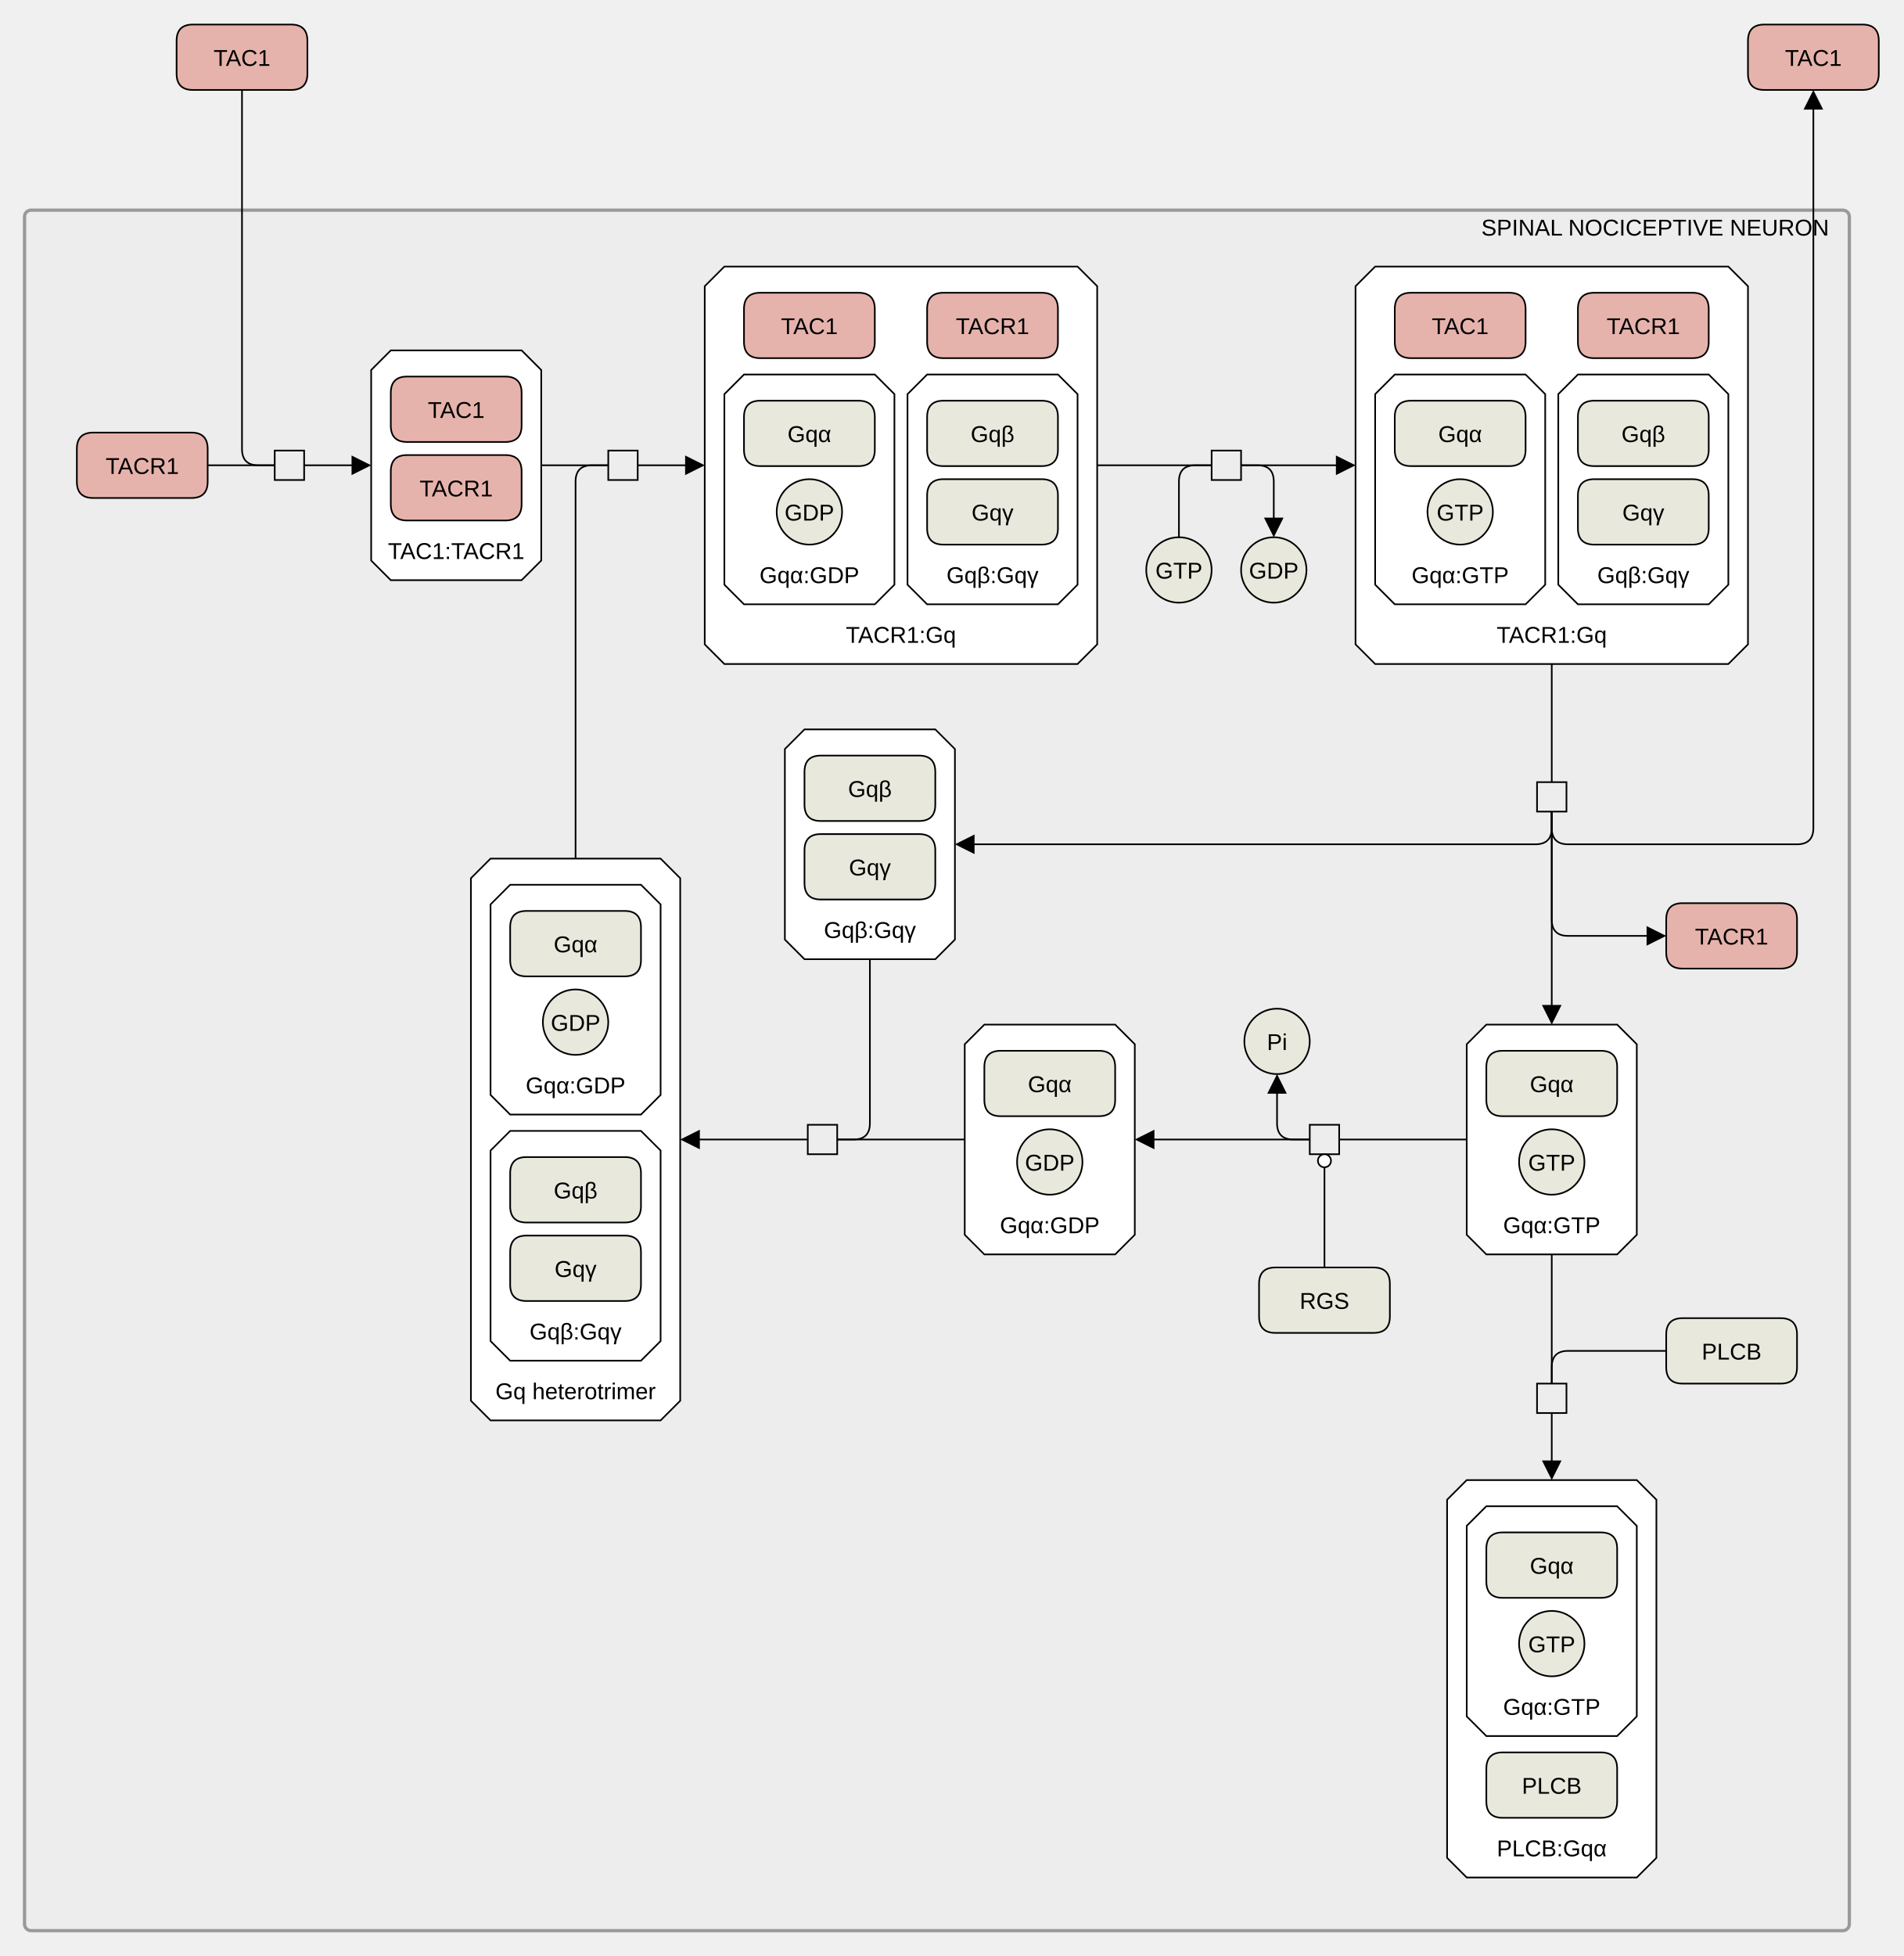
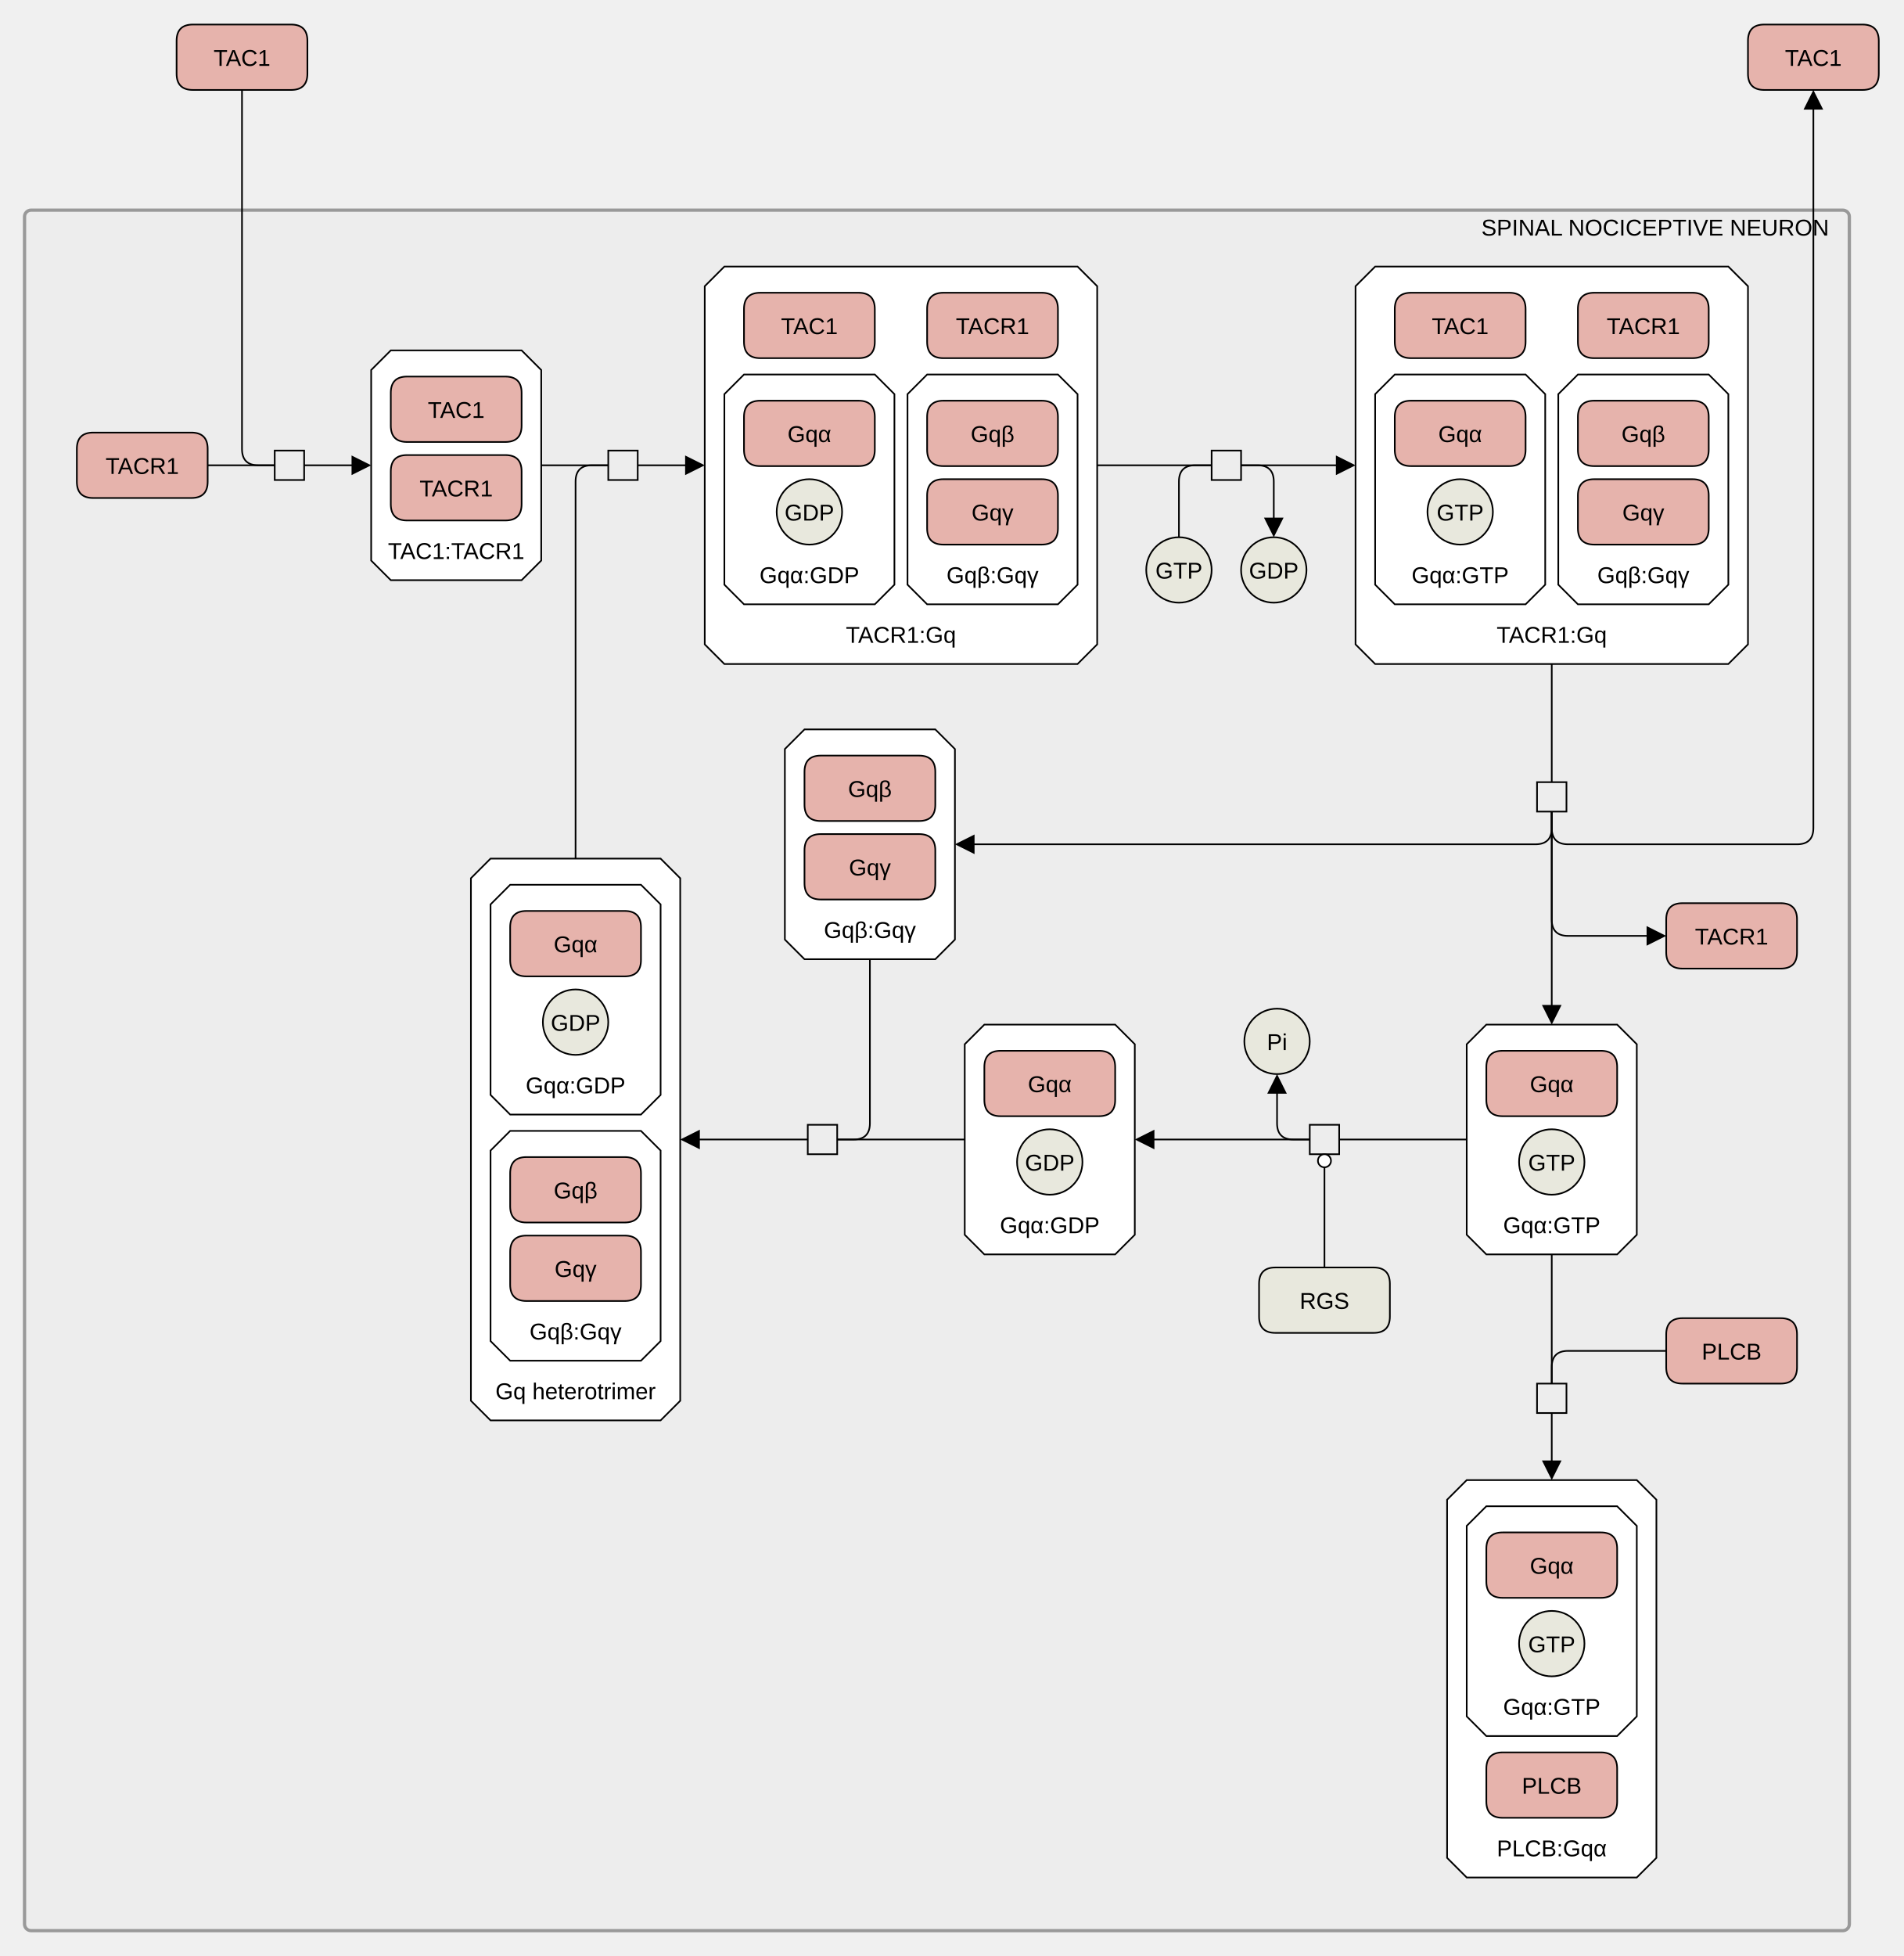
<svg xmlns="http://www.w3.org/2000/svg" width="1164" height="1196" viewBox="0 0 1164 1196" stroke-linecap="butt" stroke-miterlimit="10">
  <g transform="translate(-25,-25)">
    <path d="M40 157.5 C40 155.291 41.791 153.5 44 153.5 L1152 153.5 C1154.209 153.5 1156 155.291 1156 157.5 L1156 1201.5 C1156 1203.709 1154.209 1205.5 1152 1205.5 L44 1205.5 C41.791 1205.5 40 1203.709 40 1201.5 Z" fill="#999999" fill-opacity="0.031" stroke="none" />
    <path d="M40 157.5 C40 155.291 41.791 153.5 44 153.5 L1152 153.5 C1154.209 153.5 1156 155.291 1156 157.5 L1156 1201.5 C1156 1203.709 1154.209 1205.5 1152 1205.5 L44 1205.5 C41.791 1205.5 40 1203.709 40 1201.5 Z" fill="none" stroke="#999999" stroke-width="2" />
    <text x="1037.25" y="169.041" text-anchor="middle" font-family="'Dialog', Arial, Helvetica, sans-serif" font-size="14" fill="#000000" stroke="none" xml:space="preserve">SPINAL NOCICEPTIVE NEURON</text>
    <path d="M468 188 L684 188 L696 200 L696 419 L684 431 L468 431 L456 419 L456 200 Z" fill="#FFFFFF" stroke="none" />
    <path d="M468 188 L684 188 L696 200 L696 419 L684 431 L468 431 L456 419 L456 200 Z" fill="none" stroke="#000000" />
    <text x="576" y="418.041" text-anchor="middle" font-family="'Dialog', Arial, Helvetica, sans-serif" font-size="14" fill="#000000" stroke="none" xml:space="preserve">TACR1:Gq</text>
    <path d="M480 254 L560 254 L572 266 L572 382.5 L560 394.5 L480 394.5 L468 382.5 L468 266 Z" fill="#FFFFFF" stroke="none" />
    <path d="M480 254 L560 254 L572 266 L572 382.5 L560 394.5 L480 394.5 L468 382.5 L468 266 Z" fill="none" stroke="#000000" />
    <text x="520" y="381.541" text-anchor="middle" font-family="'Dialog', Arial, Helvetica, sans-serif" font-size="14" fill="#000000" stroke="none" xml:space="preserve">Gqα:GDP</text>
-     <path d="M480 280 Q480 270 490 270 L550 270 Q560 270 560 280 L560 300 Q560 310 550 310 L490 310 Q480 310 480 300 Z" fill="#E8E8DD" stroke="none" />
+     <path d="M480 280 Q480 270 490 270 L550 270 Q560 270 560 280 L560 300 Q560 310 550 310 L490 310 Q480 310 480 300 Z" fill="#E6B3AC" stroke="none" />
    <path d="M480 280 Q480 270 490 270 L550 270 Q560 270 560 280 L560 300 Q560 310 550 310 L490 310 Q480 310 480 300 Z" fill="none" stroke="#000000" />
    <text x="520" y="295.291" text-anchor="middle" font-family="'Dialog', Arial, Helvetica, sans-serif" font-size="14" fill="#000000" stroke="none" xml:space="preserve">Gqα</text>
    <path d="M500 338 C500 326.954 508.954 318 520 318 L520 318 C531.046 318 540 326.954 540 338 L540 338 C540 349.046 531.046 358 520 358 L520 358 C508.954 358 500 349.046 500 338 Z" fill="#E8E8DD" stroke="none" />
    <path d="M500 338 C500 326.954 508.954 318 520 318 L520 318 C531.046 318 540 326.954 540 338 L540 338 C540 349.046 531.046 358 520 358 L520 358 C508.954 358 500 349.046 500 338 Z" fill="none" stroke="#000000" />
    <text x="520" y="343.291" text-anchor="middle" font-family="'Dialog', Arial, Helvetica, sans-serif" font-size="14" fill="#000000" stroke="none" xml:space="preserve">GDP</text>
    <path d="M592 254 L672 254 L684 266 L684 382.5 L672 394.5 L592 394.5 L580 382.5 L580 266 Z" fill="#FFFFFF" stroke="none" />
    <path d="M592 254 L672 254 L684 266 L684 382.5 L672 394.5 L592 394.5 L580 382.5 L580 266 Z" fill="none" stroke="#000000" />
    <text x="632" y="381.541" text-anchor="middle" font-family="'Dialog', Arial, Helvetica, sans-serif" font-size="14" fill="#000000" stroke="none" xml:space="preserve">Gqβ:Gqγ</text>
-     <path d="M592 280 Q592 270 602 270 L662 270 Q672 270 672 280 L672 300 Q672 310 662 310 L602 310 Q592 310 592 300 Z" fill="#E8E8DD" stroke="none" />
+     <path d="M592 280 Q592 270 602 270 L662 270 Q672 270 672 280 L672 300 Q672 310 662 310 L602 310 Q592 310 592 300 Z" fill="#E6B3AC" stroke="none" />
    <path d="M592 280 Q592 270 602 270 L662 270 Q672 270 672 280 L672 300 Q672 310 662 310 L602 310 Q592 310 592 300 Z" fill="none" stroke="#000000" />
    <text x="632" y="295.291" text-anchor="middle" font-family="'Dialog', Arial, Helvetica, sans-serif" font-size="14" fill="#000000" stroke="none" xml:space="preserve">Gqβ</text>
-     <path d="M592 328 Q592 318 602 318 L662 318 Q672 318 672 328 L672 348 Q672 358 662 358 L602 358 Q592 358 592 348 Z" fill="#E8E8DD" stroke="none" />
+     <path d="M592 328 Q592 318 602 318 L662 318 Q672 318 672 328 L672 348 Q672 358 662 358 L602 358 Q592 358 592 348 Z" fill="#E6B3AC" stroke="none" />
    <path d="M592 328 Q592 318 602 318 L662 318 Q672 318 672 328 L672 348 Q672 358 662 358 L602 358 Q592 358 592 348 Z" fill="none" stroke="#000000" />
    <text x="632" y="343.291" text-anchor="middle" font-family="'Dialog', Arial, Helvetica, sans-serif" font-size="14" fill="#000000" stroke="none" xml:space="preserve">Gqγ</text>
    <path d="M480 214 Q480 204 490 204 L550 204 Q560 204 560 214 L560 234 Q560 244 550 244 L490 244 Q480 244 480 234 Z" fill="#E6B3AC" stroke="none" />
    <path d="M480 214 Q480 204 490 204 L550 204 Q560 204 560 214 L560 234 Q560 244 550 244 L490 244 Q480 244 480 234 Z" fill="none" stroke="#000000" />
    <text x="520" y="229.291" text-anchor="middle" font-family="'Dialog', Arial, Helvetica, sans-serif" font-size="14" fill="#000000" stroke="none" xml:space="preserve">TAC1</text>
    <path d="M592 214 Q592 204 602 204 L662 204 Q672 204 672 214 L672 234 Q672 244 662 244 L602 244 Q592 244 592 234 Z" fill="#E6B3AC" stroke="none" />
    <path d="M592 214 Q592 204 602 204 L662 204 Q672 204 672 214 L672 234 Q672 244 662 244 L602 244 Q592 244 592 234 Z" fill="none" stroke="#000000" />
    <text x="632" y="229.291" text-anchor="middle" font-family="'Dialog', Arial, Helvetica, sans-serif" font-size="14" fill="#000000" stroke="none" xml:space="preserve">TACR1</text>
    <path d="M325 550 L429 550 L441 562 L441 881.5 L429 893.5 L325 893.5 L313 881.5 L313 562 Z" fill="#FFFFFF" stroke="none" />
    <path d="M325 550 L429 550 L441 562 L441 881.5 L429 893.5 L325 893.5 L313 881.5 L313 562 Z" fill="none" stroke="#000000" />
    <text x="377" y="880.541" text-anchor="middle" font-family="'Dialog', Arial, Helvetica, sans-serif" font-size="14" fill="#000000" stroke="none" xml:space="preserve">Gq heterotrimer</text>
    <path d="M337 716.5 L417 716.5 L429 728.5 L429 845 L417 857 L337 857 L325 845 L325 728.5 Z" fill="#FFFFFF" stroke="none" />
    <path d="M337 716.5 L417 716.5 L429 728.5 L429 845 L417 857 L337 857 L325 845 L325 728.5 Z" fill="none" stroke="#000000" />
    <text x="377" y="844.041" text-anchor="middle" font-family="'Dialog', Arial, Helvetica, sans-serif" font-size="14" fill="#000000" stroke="none" xml:space="preserve">Gqβ:Gqγ</text>
-     <path d="M337 742.5 Q337 732.5 347 732.5 L407 732.5 Q417 732.5 417 742.5 L417 762.5 Q417 772.5 407 772.5 L347 772.5 Q337 772.5 337 762.5 Z" fill="#E8E8DD" stroke="none" />
+     <path d="M337 742.5 Q337 732.5 347 732.5 L407 732.5 Q417 732.5 417 742.5 L417 762.5 Q417 772.5 407 772.5 L347 772.5 Q337 772.5 337 762.5 Z" fill="#E6B3AC" stroke="none" />
    <path d="M337 742.5 Q337 732.5 347 732.5 L407 732.5 Q417 732.5 417 742.5 L417 762.5 Q417 772.5 407 772.5 L347 772.5 Q337 772.5 337 762.5 Z" fill="none" stroke="#000000" />
    <text x="377" y="757.791" text-anchor="middle" font-family="'Dialog', Arial, Helvetica, sans-serif" font-size="14" fill="#000000" stroke="none" xml:space="preserve">Gqβ</text>
-     <path d="M337 790.5 Q337 780.5 347 780.5 L407 780.5 Q417 780.5 417 790.5 L417 810.5 Q417 820.5 407 820.5 L347 820.5 Q337 820.5 337 810.5 Z" fill="#E8E8DD" stroke="none" />
+     <path d="M337 790.5 Q337 780.5 347 780.5 L407 780.5 Q417 780.5 417 790.5 L417 810.5 Q417 820.5 407 820.5 L347 820.5 Q337 820.5 337 810.5 Z" fill="#E6B3AC" stroke="none" />
    <path d="M337 790.5 Q337 780.5 347 780.5 L407 780.5 Q417 780.5 417 790.5 L417 810.5 Q417 820.5 407 820.5 L347 820.5 Q337 820.5 337 810.5 Z" fill="none" stroke="#000000" />
    <text x="377" y="805.791" text-anchor="middle" font-family="'Dialog', Arial, Helvetica, sans-serif" font-size="14" fill="#000000" stroke="none" xml:space="preserve">Gqγ</text>
    <path d="M337 566 L417 566 L429 578 L429 694.5 L417 706.5 L337 706.5 L325 694.5 L325 578 Z" fill="#FFFFFF" stroke="none" />
    <path d="M337 566 L417 566 L429 578 L429 694.5 L417 706.5 L337 706.5 L325 694.5 L325 578 Z" fill="none" stroke="#000000" />
    <text x="377" y="693.541" text-anchor="middle" font-family="'Dialog', Arial, Helvetica, sans-serif" font-size="14" fill="#000000" stroke="none" xml:space="preserve">Gqα:GDP</text>
-     <path d="M337 592 Q337 582 347 582 L407 582 Q417 582 417 592 L417 612 Q417 622 407 622 L347 622 Q337 622 337 612 Z" fill="#E8E8DD" stroke="none" />
+     <path d="M337 592 Q337 582 347 582 L407 582 Q417 582 417 592 L417 612 Q417 622 407 622 L347 622 Q337 622 337 612 Z" fill="#E6B3AC" stroke="none" />
    <path d="M337 592 Q337 582 347 582 L407 582 Q417 582 417 592 L417 612 Q417 622 407 622 L347 622 Q337 622 337 612 Z" fill="none" stroke="#000000" />
    <text x="377" y="607.291" text-anchor="middle" font-family="'Dialog', Arial, Helvetica, sans-serif" font-size="14" fill="#000000" stroke="none" xml:space="preserve">Gqα</text>
    <path d="M357 650 C357 638.954 365.954 630 377 630 L377 630 C388.046 630 397 638.954 397 650 L397 650 C397 661.046 388.046 670 377 670 L377 670 C365.954 670 357 661.046 357 650 Z" fill="#E8E8DD" stroke="none" />
    <path d="M357 650 C357 638.954 365.954 630 377 630 L377 630 C388.046 630 397 638.954 397 650 L397 650 C397 661.046 388.046 670 377 670 L377 670 C365.954 670 357 661.046 357 650 Z" fill="none" stroke="#000000" />
    <text x="377" y="655.291" text-anchor="middle" font-family="'Dialog', Arial, Helvetica, sans-serif" font-size="14" fill="#000000" stroke="none" xml:space="preserve">GDP</text>
    <path d="M866 188 L1082 188 L1094 200 L1094 419 L1082 431 L866 431 L854 419 L854 200 Z" fill="#FFFFFF" stroke="none" />
    <path d="M866 188 L1082 188 L1094 200 L1094 419 L1082 431 L866 431 L854 419 L854 200 Z" fill="none" stroke="#000000" />
    <text x="974" y="418.041" text-anchor="middle" font-family="'Dialog', Arial, Helvetica, sans-serif" font-size="14" fill="#000000" stroke="none" xml:space="preserve">TACR1:Gq</text>
    <path d="M990 254 L1070 254 L1082 266 L1082 382.5 L1070 394.5 L990 394.5 L978 382.5 L978 266 Z" fill="#FFFFFF" stroke="none" />
    <path d="M990 254 L1070 254 L1082 266 L1082 382.5 L1070 394.5 L990 394.5 L978 382.5 L978 266 Z" fill="none" stroke="#000000" />
    <text x="1030" y="381.541" text-anchor="middle" font-family="'Dialog', Arial, Helvetica, sans-serif" font-size="14" fill="#000000" stroke="none" xml:space="preserve">Gqβ:Gqγ</text>
-     <path d="M990 280 Q990 270 1000 270 L1060 270 Q1070 270 1070 280 L1070 300 Q1070 310 1060 310 L1000 310 Q990 310 990 300 Z" fill="#E8E8DD" stroke="none" />
+     <path d="M990 280 Q990 270 1000 270 L1060 270 Q1070 270 1070 280 L1070 300 Q1070 310 1060 310 L1000 310 Q990 310 990 300 Z" fill="#E6B3AC" stroke="none" />
    <path d="M990 280 Q990 270 1000 270 L1060 270 Q1070 270 1070 280 L1070 300 Q1070 310 1060 310 L1000 310 Q990 310 990 300 Z" fill="none" stroke="#000000" />
    <text x="1030" y="295.291" text-anchor="middle" font-family="'Dialog', Arial, Helvetica, sans-serif" font-size="14" fill="#000000" stroke="none" xml:space="preserve">Gqβ</text>
-     <path d="M990 328 Q990 318 1000 318 L1060 318 Q1070 318 1070 328 L1070 348 Q1070 358 1060 358 L1000 358 Q990 358 990 348 Z" fill="#E8E8DD" stroke="none" />
+     <path d="M990 328 Q990 318 1000 318 L1060 318 Q1070 318 1070 328 L1070 348 Q1070 358 1060 358 L1000 358 Q990 358 990 348 Z" fill="#E6B3AC" stroke="none" />
    <path d="M990 328 Q990 318 1000 318 L1060 318 Q1070 318 1070 328 L1070 348 Q1070 358 1060 358 L1000 358 Q990 358 990 348 Z" fill="none" stroke="#000000" />
    <text x="1030" y="343.291" text-anchor="middle" font-family="'Dialog', Arial, Helvetica, sans-serif" font-size="14" fill="#000000" stroke="none" xml:space="preserve">Gqγ</text>
    <path d="M878 254 L958 254 L970 266 L970 382.5 L958 394.5 L878 394.5 L866 382.5 L866 266 Z" fill="#FFFFFF" stroke="none" />
    <path d="M878 254 L958 254 L970 266 L970 382.5 L958 394.5 L878 394.5 L866 382.5 L866 266 Z" fill="none" stroke="#000000" />
    <text x="918" y="381.541" text-anchor="middle" font-family="'Dialog', Arial, Helvetica, sans-serif" font-size="14" fill="#000000" stroke="none" xml:space="preserve">Gqα:GTP</text>
-     <path d="M878 280 Q878 270 888 270 L948 270 Q958 270 958 280 L958 300 Q958 310 948 310 L888 310 Q878 310 878 300 Z" fill="#E8E8DD" stroke="none" />
+     <path d="M878 280 Q878 270 888 270 L948 270 Q958 270 958 280 L958 300 Q958 310 948 310 L888 310 Q878 310 878 300 Z" fill="#E6B3AC" stroke="none" />
    <path d="M878 280 Q878 270 888 270 L948 270 Q958 270 958 280 L958 300 Q958 310 948 310 L888 310 Q878 310 878 300 Z" fill="none" stroke="#000000" />
    <text x="918" y="295.291" text-anchor="middle" font-family="'Dialog', Arial, Helvetica, sans-serif" font-size="14" fill="#000000" stroke="none" xml:space="preserve">Gqα</text>
    <path d="M898 338 C898 326.954 906.954 318 918 318 L918 318 C929.046 318 938 326.954 938 338 L938 338 C938 349.046 929.046 358 918 358 L918 358 C906.954 358 898 349.046 898 338 Z" fill="#E8E8DD" stroke="none" />
    <path d="M898 338 C898 326.954 906.954 318 918 318 L918 318 C929.046 318 938 326.954 938 338 L938 338 C938 349.046 929.046 358 918 358 L918 358 C906.954 358 898 349.046 898 338 Z" fill="none" stroke="#000000" />
    <text x="918" y="343.291" text-anchor="middle" font-family="'Dialog', Arial, Helvetica, sans-serif" font-size="14" fill="#000000" stroke="none" xml:space="preserve">GTP</text>
    <path d="M878 214 Q878 204 888 204 L948 204 Q958 204 958 214 L958 234 Q958 244 948 244 L888 244 Q878 244 878 234 Z" fill="#E6B3AC" stroke="none" />
    <path d="M878 214 Q878 204 888 204 L948 204 Q958 204 958 214 L958 234 Q958 244 948 244 L888 244 Q878 244 878 234 Z" fill="none" stroke="#000000" />
    <text x="918" y="229.291" text-anchor="middle" font-family="'Dialog', Arial, Helvetica, sans-serif" font-size="14" fill="#000000" stroke="none" xml:space="preserve">TAC1</text>
    <path d="M990 214 Q990 204 1000 204 L1060 204 Q1070 204 1070 214 L1070 234 Q1070 244 1060 244 L1000 244 Q990 244 990 234 Z" fill="#E6B3AC" stroke="none" />
    <path d="M990 214 Q990 204 1000 204 L1060 204 Q1070 204 1070 214 L1070 234 Q1070 244 1060 244 L1000 244 Q990 244 990 234 Z" fill="none" stroke="#000000" />
    <text x="1030" y="229.291" text-anchor="middle" font-family="'Dialog', Arial, Helvetica, sans-serif" font-size="14" fill="#000000" stroke="none" xml:space="preserve">TACR1</text>
    <path d="M922 930 L1026 930 L1038 942 L1038 1161 L1026 1173 L922 1173 L910 1161 L910 942 Z" fill="#FFFFFF" stroke="none" />
    <path d="M922 930 L1026 930 L1038 942 L1038 1161 L1026 1173 L922 1173 L910 1161 L910 942 Z" fill="none" stroke="#000000" />
    <text x="974" y="1160.041" text-anchor="middle" font-family="'Dialog', Arial, Helvetica, sans-serif" font-size="14" fill="#000000" stroke="none" xml:space="preserve">PLCB:Gqα</text>
-     <path d="M934 1106.5 Q934 1096.5 944 1096.5 L1004 1096.5 Q1014 1096.5 1014 1106.5 L1014 1126.5 Q1014 1136.5 1004 1136.5 L944 1136.5 Q934 1136.5 934 1126.5 Z" fill="#E8E8DD" stroke="none" />
+     <path d="M934 1106.5 Q934 1096.5 944 1096.5 L1004 1096.5 Q1014 1096.5 1014 1106.5 L1014 1126.5 Q1014 1136.5 1004 1136.5 L944 1136.5 Q934 1136.5 934 1126.5 Z" fill="#E6B3AC" stroke="none" />
    <path d="M934 1106.5 Q934 1096.5 944 1096.5 L1004 1096.5 Q1014 1096.5 1014 1106.5 L1014 1126.5 Q1014 1136.5 1004 1136.5 L944 1136.5 Q934 1136.5 934 1126.5 Z" fill="none" stroke="#000000" />
    <text x="974" y="1121.791" text-anchor="middle" font-family="'Dialog', Arial, Helvetica, sans-serif" font-size="14" fill="#000000" stroke="none" xml:space="preserve">PLCB</text>
    <path d="M934 946 L1014 946 L1026 958 L1026 1074.5 L1014 1086.5 L934 1086.5 L922 1074.5 L922 958 Z" fill="#FFFFFF" stroke="none" />
    <path d="M934 946 L1014 946 L1026 958 L1026 1074.5 L1014 1086.5 L934 1086.5 L922 1074.5 L922 958 Z" fill="none" stroke="#000000" />
    <text x="974" y="1073.541" text-anchor="middle" font-family="'Dialog', Arial, Helvetica, sans-serif" font-size="14" fill="#000000" stroke="none" xml:space="preserve">Gqα:GTP</text>
-     <path d="M934 972 Q934 962 944 962 L1004 962 Q1014 962 1014 972 L1014 992 Q1014 1002 1004 1002 L944 1002 Q934 1002 934 992 Z" fill="#E8E8DD" stroke="none" />
+     <path d="M934 972 Q934 962 944 962 L1004 962 Q1014 962 1014 972 L1014 992 Q1014 1002 1004 1002 L944 1002 Q934 1002 934 992 Z" fill="#E6B3AC" stroke="none" />
    <path d="M934 972 Q934 962 944 962 L1004 962 Q1014 962 1014 972 L1014 992 Q1014 1002 1004 1002 L944 1002 Q934 1002 934 992 Z" fill="none" stroke="#000000" />
    <text x="974" y="987.291" text-anchor="middle" font-family="'Dialog', Arial, Helvetica, sans-serif" font-size="14" fill="#000000" stroke="none" xml:space="preserve">Gqα</text>
    <path d="M954 1030 C954 1018.954 962.954 1010 974 1010 L974 1010 C985.046 1010 994 1018.954 994 1030 L994 1030 C994 1041.046 985.046 1050 974 1050 L974 1050 C962.954 1050 954 1041.046 954 1030 Z" fill="#E8E8DD" stroke="none" />
    <path d="M954 1030 C954 1018.954 962.954 1010 974 1010 L974 1010 C985.046 1010 994 1018.954 994 1030 L994 1030 C994 1041.046 985.046 1050 974 1050 L974 1050 C962.954 1050 954 1041.046 954 1030 Z" fill="none" stroke="#000000" />
    <text x="974" y="1035.291" text-anchor="middle" font-family="'Dialog', Arial, Helvetica, sans-serif" font-size="14" fill="#000000" stroke="none" xml:space="preserve">GTP</text>
    <path d="M264 239.25 L344 239.25 L356 251.25 L356 367.75 L344 379.75 L264 379.75 L252 367.75 L252 251.25 Z" fill="#FFFFFF" stroke="none" />
    <path d="M264 239.25 L344 239.25 L356 251.25 L356 367.75 L344 379.75 L264 379.75 L252 367.75 L252 251.25 Z" fill="none" stroke="#000000" />
    <text x="304" y="366.791" text-anchor="middle" font-family="'Dialog', Arial, Helvetica, sans-serif" font-size="14" fill="#000000" stroke="none" xml:space="preserve">TAC1:TACR1</text>
    <path d="M264 313.25 Q264 303.25 274 303.25 L334 303.25 Q344 303.25 344 313.25 L344 333.25 Q344 343.25 334 343.25 L274 343.25 Q264 343.25 264 333.25 Z" fill="#E6B3AC" stroke="none" />
    <path d="M264 313.25 Q264 303.25 274 303.25 L334 303.25 Q344 303.25 344 313.25 L344 333.25 Q344 343.25 334 343.25 L274 343.25 Q264 343.25 264 333.25 Z" fill="none" stroke="#000000" />
    <text x="304" y="328.541" text-anchor="middle" font-family="'Dialog', Arial, Helvetica, sans-serif" font-size="14" fill="#000000" stroke="none" xml:space="preserve">TACR1</text>
    <path d="M264 265.25 Q264 255.25 274 255.25 L334 255.25 Q344 255.25 344 265.25 L344 285.25 Q344 295.25 334 295.25 L274 295.25 Q264 295.25 264 285.25 Z" fill="#E6B3AC" stroke="none" />
    <path d="M264 265.25 Q264 255.25 274 255.25 L334 255.25 Q344 255.25 344 265.25 L344 285.25 Q344 295.25 334 295.25 L274 295.25 Q264 295.25 264 285.25 Z" fill="none" stroke="#000000" />
    <text x="304" y="280.541" text-anchor="middle" font-family="'Dialog', Arial, Helvetica, sans-serif" font-size="14" fill="#000000" stroke="none" xml:space="preserve">TAC1</text>
    <path d="M517 471 L597 471 L609 483 L609 599.5 L597 611.5 L517 611.5 L505 599.5 L505 483 Z" fill="#FFFFFF" stroke="none" />
    <path d="M517 471 L597 471 L609 483 L609 599.5 L597 611.5 L517 611.5 L505 599.5 L505 483 Z" fill="none" stroke="#000000" />
    <text x="557" y="598.541" text-anchor="middle" font-family="'Dialog', Arial, Helvetica, sans-serif" font-size="14" fill="#000000" stroke="none" xml:space="preserve">Gqβ:Gqγ</text>
-     <path d="M517 545 Q517 535 527 535 L587 535 Q597 535 597 545 L597 565 Q597 575 587 575 L527 575 Q517 575 517 565 Z" fill="#E8E8DD" stroke="none" />
+     <path d="M517 545 Q517 535 527 535 L587 535 Q597 535 597 545 L597 565 Q597 575 587 575 L527 575 Q517 575 517 565 Z" fill="#E6B3AC" stroke="none" />
    <path d="M517 545 Q517 535 527 535 L587 535 Q597 535 597 545 L597 565 Q597 575 587 575 L527 575 Q517 575 517 565 Z" fill="none" stroke="#000000" />
    <text x="557" y="560.291" text-anchor="middle" font-family="'Dialog', Arial, Helvetica, sans-serif" font-size="14" fill="#000000" stroke="none" xml:space="preserve">Gqγ</text>
-     <path d="M517 497 Q517 487 527 487 L587 487 Q597 487 597 497 L597 517 Q597 527 587 527 L527 527 Q517 527 517 517 Z" fill="#E8E8DD" stroke="none" />
+     <path d="M517 497 Q517 487 527 487 L587 487 Q597 487 597 497 L597 517 Q597 527 587 527 L527 527 Q517 527 517 517 Z" fill="#E6B3AC" stroke="none" />
    <path d="M517 497 Q517 487 527 487 L587 487 Q597 487 597 497 L597 517 Q597 527 587 527 L527 527 Q517 527 517 517 Z" fill="none" stroke="#000000" />
    <text x="557" y="512.291" text-anchor="middle" font-family="'Dialog', Arial, Helvetica, sans-serif" font-size="14" fill="#000000" stroke="none" xml:space="preserve">Gqβ</text>
    <path d="M72 299.5 Q72 289.5 82 289.5 L142 289.5 Q152 289.5 152 299.5 L152 319.5 Q152 329.5 142 329.5 L82 329.5 Q72 329.5 72 319.5 Z" fill="#E6B3AC" stroke="none" />
    <path d="M72 299.5 Q72 289.5 82 289.5 L142 289.5 Q152 289.5 152 299.5 L152 319.5 Q152 329.5 142 329.5 L82 329.5 Q72 329.5 72 319.5 Z" fill="none" stroke="#000000" />
    <text x="112" y="314.791" text-anchor="middle" font-family="'Dialog', Arial, Helvetica, sans-serif" font-size="14" fill="#000000" stroke="none" xml:space="preserve">TACR1</text>
    <path d="M726 373.5 C726 362.454 734.954 353.5 746 353.5 L746 353.5 C757.046 353.5 766 362.454 766 373.5 L766 373.5 C766 384.546 757.046 393.5 746 393.5 L746 393.5 C734.954 393.5 726 384.546 726 373.5 Z" fill="#E8E8DD" stroke="none" />
    <path d="M726 373.5 C726 362.454 734.954 353.5 746 353.5 L746 353.5 C757.046 353.5 766 362.454 766 373.5 L766 373.5 C766 384.546 757.046 393.5 746 393.5 L746 393.5 C734.954 393.5 726 384.546 726 373.5 Z" fill="none" stroke="#000000" />
    <text x="746" y="378.791" text-anchor="middle" font-family="'Dialog', Arial, Helvetica, sans-serif" font-size="14" fill="#000000" stroke="none" xml:space="preserve">GTP</text>
    <path d="M784 373.5 C784 362.454 792.954 353.5 804 353.5 L804 353.5 C815.046 353.5 824 362.454 824 373.5 L824 373.5 C824 384.546 815.046 393.5 804 393.5 L804 393.5 C792.954 393.5 784 384.546 784 373.5 Z" fill="#E8E8DD" stroke="none" />
    <path d="M784 373.5 C784 362.454 792.954 353.5 804 353.5 L804 353.5 C815.046 353.5 824 362.454 824 373.5 L824 373.5 C824 384.546 815.046 393.5 804 393.5 L804 393.5 C792.954 393.5 784 384.546 784 373.5 Z" fill="none" stroke="#000000" />
    <text x="804" y="378.791" text-anchor="middle" font-family="'Dialog', Arial, Helvetica, sans-serif" font-size="14" fill="#000000" stroke="none" xml:space="preserve">GDP</text>
-     <path d="M1044 841 Q1044 831 1054 831 L1114 831 Q1124 831 1124 841 L1124 861 Q1124 871 1114 871 L1054 871 Q1044 871 1044 861 Z" fill="#E8E8DD" stroke="none" />
+     <path d="M1044 841 Q1044 831 1054 831 L1114 831 Q1124 831 1124 841 L1124 861 Q1124 871 1114 871 L1054 871 Q1044 871 1044 861 Z" fill="#E6B3AC" stroke="none" />
    <path d="M1044 841 Q1044 831 1054 831 L1114 831 Q1124 831 1124 841 L1124 861 Q1124 871 1114 871 L1054 871 Q1044 871 1044 861 Z" fill="none" stroke="#000000" />
    <text x="1084" y="856.291" text-anchor="middle" font-family="'Dialog', Arial, Helvetica, sans-serif" font-size="14" fill="#000000" stroke="none" xml:space="preserve">PLCB</text>
    <path d="M1044 587.25 Q1044 577.25 1054 577.25 L1114 577.25 Q1124 577.25 1124 587.25 L1124 607.25 Q1124 617.25 1114 617.25 L1054 617.25 Q1044 617.25 1044 607.25 Z" fill="#E6B3AC" stroke="none" />
    <path d="M1044 587.25 Q1044 577.25 1054 577.25 L1114 577.25 Q1124 577.25 1124 587.25 L1124 607.25 Q1124 617.25 1114 617.25 L1054 617.25 Q1044 617.25 1044 607.25 Z" fill="none" stroke="#000000" />
    <text x="1084" y="602.541" text-anchor="middle" font-family="'Dialog', Arial, Helvetica, sans-serif" font-size="14" fill="#000000" stroke="none" xml:space="preserve">TACR1</text>
    <path d="M786 661.75 C786 650.704 794.954 641.75 806 641.75 L806 641.75 C817.046 641.75 826 650.704 826 661.75 L826 661.75 C826 672.796 817.046 681.75 806 681.75 L806 681.75 C794.954 681.75 786 672.796 786 661.75 Z" fill="#E8E8DD" stroke="none" />
    <path d="M786 661.75 C786 650.704 794.954 641.75 806 641.75 L806 641.75 C817.046 641.75 826 650.704 826 661.75 L826 661.75 C826 672.796 817.046 681.75 806 681.75 L806 681.75 C794.954 681.75 786 672.796 786 661.75 Z" fill="none" stroke="#000000" />
    <text x="806" y="667.041" text-anchor="middle" font-family="'Dialog', Arial, Helvetica, sans-serif" font-size="14" fill="#000000" stroke="none" xml:space="preserve">Pi</text>
    <path d="M934 651.5 L1014 651.5 L1026 663.5 L1026 780 L1014 792 L934 792 L922 780 L922 663.5 Z" fill="#FFFFFF" stroke="none" />
    <path d="M934 651.5 L1014 651.5 L1026 663.5 L1026 780 L1014 792 L934 792 L922 780 L922 663.5 Z" fill="none" stroke="#000000" />
    <text x="974" y="779.041" text-anchor="middle" font-family="'Dialog', Arial, Helvetica, sans-serif" font-size="14" fill="#000000" stroke="none" xml:space="preserve">Gqα:GTP</text>
-     <path d="M934 677.5 Q934 667.5 944 667.5 L1004 667.5 Q1014 667.5 1014 677.5 L1014 697.5 Q1014 707.5 1004 707.5 L944 707.5 Q934 707.5 934 697.5 Z" fill="#E8E8DD" stroke="none" />
+     <path d="M934 677.5 Q934 667.5 944 667.5 L1004 667.5 Q1014 667.5 1014 677.5 L1014 697.5 Q1014 707.5 1004 707.5 L944 707.5 Q934 707.5 934 697.5 Z" fill="#E6B3AC" stroke="none" />
    <path d="M934 677.5 Q934 667.5 944 667.5 L1004 667.5 Q1014 667.5 1014 677.5 L1014 697.5 Q1014 707.5 1004 707.5 L944 707.5 Q934 707.5 934 697.5 Z" fill="none" stroke="#000000" />
    <text x="974" y="692.791" text-anchor="middle" font-family="'Dialog', Arial, Helvetica, sans-serif" font-size="14" fill="#000000" stroke="none" xml:space="preserve">Gqα</text>
    <path d="M954 735.5 C954 724.454 962.954 715.5 974 715.5 L974 715.5 C985.046 715.5 994 724.454 994 735.5 L994 735.5 C994 746.546 985.046 755.5 974 755.5 L974 755.5 C962.954 755.5 954 746.546 954 735.5 Z" fill="#E8E8DD" stroke="none" />
    <path d="M954 735.5 C954 724.454 962.954 715.5 974 715.5 L974 715.5 C985.046 715.5 994 724.454 994 735.5 L994 735.5 C994 746.546 985.046 755.5 974 755.5 L974 755.5 C962.954 755.5 954 746.546 954 735.5 Z" fill="none" stroke="#000000" />
    <text x="974" y="740.791" text-anchor="middle" font-family="'Dialog', Arial, Helvetica, sans-serif" font-size="14" fill="#000000" stroke="none" xml:space="preserve">GTP</text>
    <path d="M627 651.5 L707 651.5 L719 663.5 L719 780 L707 792 L627 792 L615 780 L615 663.5 Z" fill="#FFFFFF" stroke="none" />
    <path d="M627 651.5 L707 651.5 L719 663.5 L719 780 L707 792 L627 792 L615 780 L615 663.5 Z" fill="none" stroke="#000000" />
    <text x="667" y="779.041" text-anchor="middle" font-family="'Dialog', Arial, Helvetica, sans-serif" font-size="14" fill="#000000" stroke="none" xml:space="preserve">Gqα:GDP</text>
-     <path d="M627 677.5 Q627 667.5 637 667.5 L697 667.5 Q707 667.5 707 677.5 L707 697.5 Q707 707.5 697 707.5 L637 707.5 Q627 707.5 627 697.5 Z" fill="#E8E8DD" stroke="none" />
+     <path d="M627 677.5 Q627 667.5 637 667.5 L697 667.5 Q707 667.5 707 677.5 L707 697.5 Q707 707.5 697 707.5 L637 707.5 Q627 707.5 627 697.5 Z" fill="#E6B3AC" stroke="none" />
    <path d="M627 677.5 Q627 667.5 637 667.5 L697 667.5 Q707 667.5 707 677.5 L707 697.5 Q707 707.5 697 707.5 L637 707.5 Q627 707.5 627 697.5 Z" fill="none" stroke="#000000" />
    <text x="667" y="692.791" text-anchor="middle" font-family="'Dialog', Arial, Helvetica, sans-serif" font-size="14" fill="#000000" stroke="none" xml:space="preserve">Gqα</text>
    <path d="M647 735.5 C647 724.454 655.954 715.5 667 715.5 L667 715.5 C678.046 715.5 687 724.454 687 735.5 L687 735.5 C687 746.546 678.046 755.5 667 755.5 L667 755.5 C655.954 755.5 647 746.546 647 735.5 Z" fill="#E8E8DD" stroke="none" />
    <path d="M647 735.5 C647 724.454 655.954 715.5 667 715.5 L667 715.5 C678.046 715.5 687 724.454 687 735.5 L687 735.5 C687 746.546 678.046 755.5 667 755.5 L667 755.5 C655.954 755.5 647 746.546 647 735.5 Z" fill="none" stroke="#000000" />
    <text x="667" y="740.791" text-anchor="middle" font-family="'Dialog', Arial, Helvetica, sans-serif" font-size="14" fill="#000000" stroke="none" xml:space="preserve">GDP</text>
    <path d="M795 810 Q795 800 805 800 L865 800 Q875 800 875 810 L875 830 Q875 840 865 840 L805 840 Q795 840 795 830 Z" fill="#E8E8DD" stroke="none" />
    <path d="M795 810 Q795 800 805 800 L865 800 Q875 800 875 810 L875 830 Q875 840 865 840 L805 840 Q795 840 795 830 Z" fill="none" stroke="#000000" />
    <text x="835" y="825.291" text-anchor="middle" font-family="'Dialog', Arial, Helvetica, sans-serif" font-size="14" fill="#000000" stroke="none" xml:space="preserve">RGS</text>
    <path d="M397 300.5 L415 300.5 L415 318.5 L397 318.5 Z" fill="none" stroke="#000000" />
    <path d="M766 300.5 L784 300.5 L784 318.5 L766 318.5 Z" fill="none" stroke="#000000" />
    <path d="M193 300.5 L211 300.5 L211 318.5 L193 318.5 Z" fill="none" stroke="#000000" />
    <path d="M965 871 L983 871 L983 889 L965 889 Z" fill="none" stroke="#000000" />
    <path d="M826 712.75 L844 712.75 L844 730.75 L826 730.75 Z" fill="none" stroke="#000000" />
    <path d="M519 712.75 L537 712.75 L537 730.75 L519 730.75 Z" fill="none" stroke="#000000" />
    <path d="M965 503.25 L983 503.25 L983 521.25 L965 521.25 Z" fill="none" stroke="#000000" />
    <path d="M133 50 Q133 40 143 40 L203 40 Q213 40 213 50 L213 70 Q213 80 203 80 L143 80 Q133 80 133 70 Z" fill="#E6B3AC" stroke="none" />
    <path d="M133 50 Q133 40 143 40 L203 40 Q213 40 213 50 L213 70 Q213 80 203 80 L143 80 Q133 80 133 70 Z" fill="none" stroke="#000000" />
    <text x="173" y="65.291" text-anchor="middle" font-family="'Dialog', Arial, Helvetica, sans-serif" font-size="14" fill="#000000" stroke="none" xml:space="preserve">TAC1</text>
    <path d="M1094 50 Q1094 40 1104 40 L1164 40 Q1174 40 1174 50 L1174 70 Q1174 80 1164 80 L1104 80 Q1094 80 1094 70 Z" fill="#E6B3AC" stroke="none" />
    <path d="M1094 50 Q1094 40 1104 40 L1164 40 Q1174 40 1174 50 L1174 70 Q1174 80 1164 80 L1104 80 Q1094 80 1094 70 Z" fill="none" stroke="#000000" />
    <text x="1134" y="65.291" text-anchor="middle" font-family="'Dialog', Arial, Helvetica, sans-serif" font-size="14" fill="#000000" stroke="none" xml:space="preserve">TAC1</text>
    <path d="M356 309.5 L397 309.5" fill="none" stroke="#000000" />
    <path d="M415 309.5 L445 309.5" fill="none" stroke="#000000" />
    <path d="M456 309.5 L444 315.5 L444 303.5 Z" fill="#000000" stroke="none" />
    <path d="M377 550 L377 319.5 Q377 309.5 387 309.5 L397 309.5" fill="none" stroke="#000000" />
    <path d="M696 309.5 L766 309.5" fill="none" stroke="#000000" />
    <path d="M784 309.5 L843 309.5" fill="none" stroke="#000000" />
    <path d="M854 309.5 L842 315.5 L842 303.5 Z" fill="#000000" stroke="none" />
    <path d="M746 353.5 L746 319.5 Q746 309.5 756 309.5 L766 309.5" fill="none" stroke="#000000" />
    <path d="M784 309.5 L794 309.5 Q804 309.5 804 319.5 L804 342.5" fill="none" stroke="#000000" />
    <path d="M804 353.5 L798 341.5 L810 341.5 Z" fill="#000000" stroke="none" />
    <path d="M152 309.5 L193 309.5" fill="none" stroke="#000000" />
    <path d="M211 309.5 L241 309.5" fill="none" stroke="#000000" />
    <path d="M252 309.5 L240 315.5 L240 303.5 Z" fill="#000000" stroke="none" />
    <path d="M173 80 L173 299.5 Q173 309.5 183 309.5 L193 309.5" fill="none" stroke="#000000" />
    <path d="M1044 851 L984 851 Q974 851 974 861 L974 871" fill="none" stroke="#000000" />
    <path d="M974 889 L974 919" fill="none" stroke="#000000" />
    <path d="M974 930 L968 918 L980 918 Z" fill="#000000" stroke="none" />
    <path d="M974 792 L974 871" fill="none" stroke="#000000" />
    <path d="M922 721.75 L844 721.75" fill="none" stroke="#000000" />
    <path d="M826 721.75 L730 721.75" fill="none" stroke="#000000" />
    <path d="M719 721.75 L731 715.75 L731 727.75 Z" fill="#000000" stroke="none" />
    <path d="M826 721.75 L816 721.75 Q806 721.75 806 711.75 L806 692.75" fill="none" stroke="#000000" />
    <path d="M806 681.75 L812 693.75 L800 693.75 Z" fill="#000000" stroke="none" />
    <path d="M835 800 L835 738.75" fill="none" stroke="#000000" />
    <circle cx="835" cy="734.75" r="4" fill="white" stroke="#000000" />
    <path d="M615 721.75 L537 721.75" fill="none" stroke="#000000" />
    <path d="M519 721.75 L452 721.75" fill="none" stroke="#000000" />
    <path d="M441 721.75 L453 715.75 L453 727.75 Z" fill="#000000" stroke="none" />
    <path d="M557 611.5 L557 711.75 Q557 721.75 547 721.75 L537 721.75" fill="none" stroke="#000000" />
    <path d="M974 431 L974 503.25" fill="none" stroke="#000000" />
    <path d="M974 521.25 L974 640.5" fill="none" stroke="#000000" />
    <path d="M974 651.5 L968 639.5 L980 639.5 Z" fill="#000000" stroke="none" />
    <path d="M974 521.25 L974 531.25 Q974 541.25 964 541.25 L620 541.25" fill="none" stroke="#000000" />
    <path d="M609 541.25 L621 535.25 L621 547.25 Z" fill="#000000" stroke="none" />
    <path d="M974 521.25 L974 587.25 Q974 597.25 984 597.25 L1033 597.25" fill="none" stroke="#000000" />
    <path d="M1044 597.25 L1032 603.25 L1032 591.25 Z" fill="#000000" stroke="none" />
    <path d="M974 521.25 L974 531.25 Q974 541.25 984 541.25 L1124 541.25 Q1134 541.25 1134 531.25 L1134 91" fill="none" stroke="#000000" />
    <path d="M1134 80 L1140 92 L1128 92 Z" fill="#000000" stroke="none" />
  </g>
</svg>
